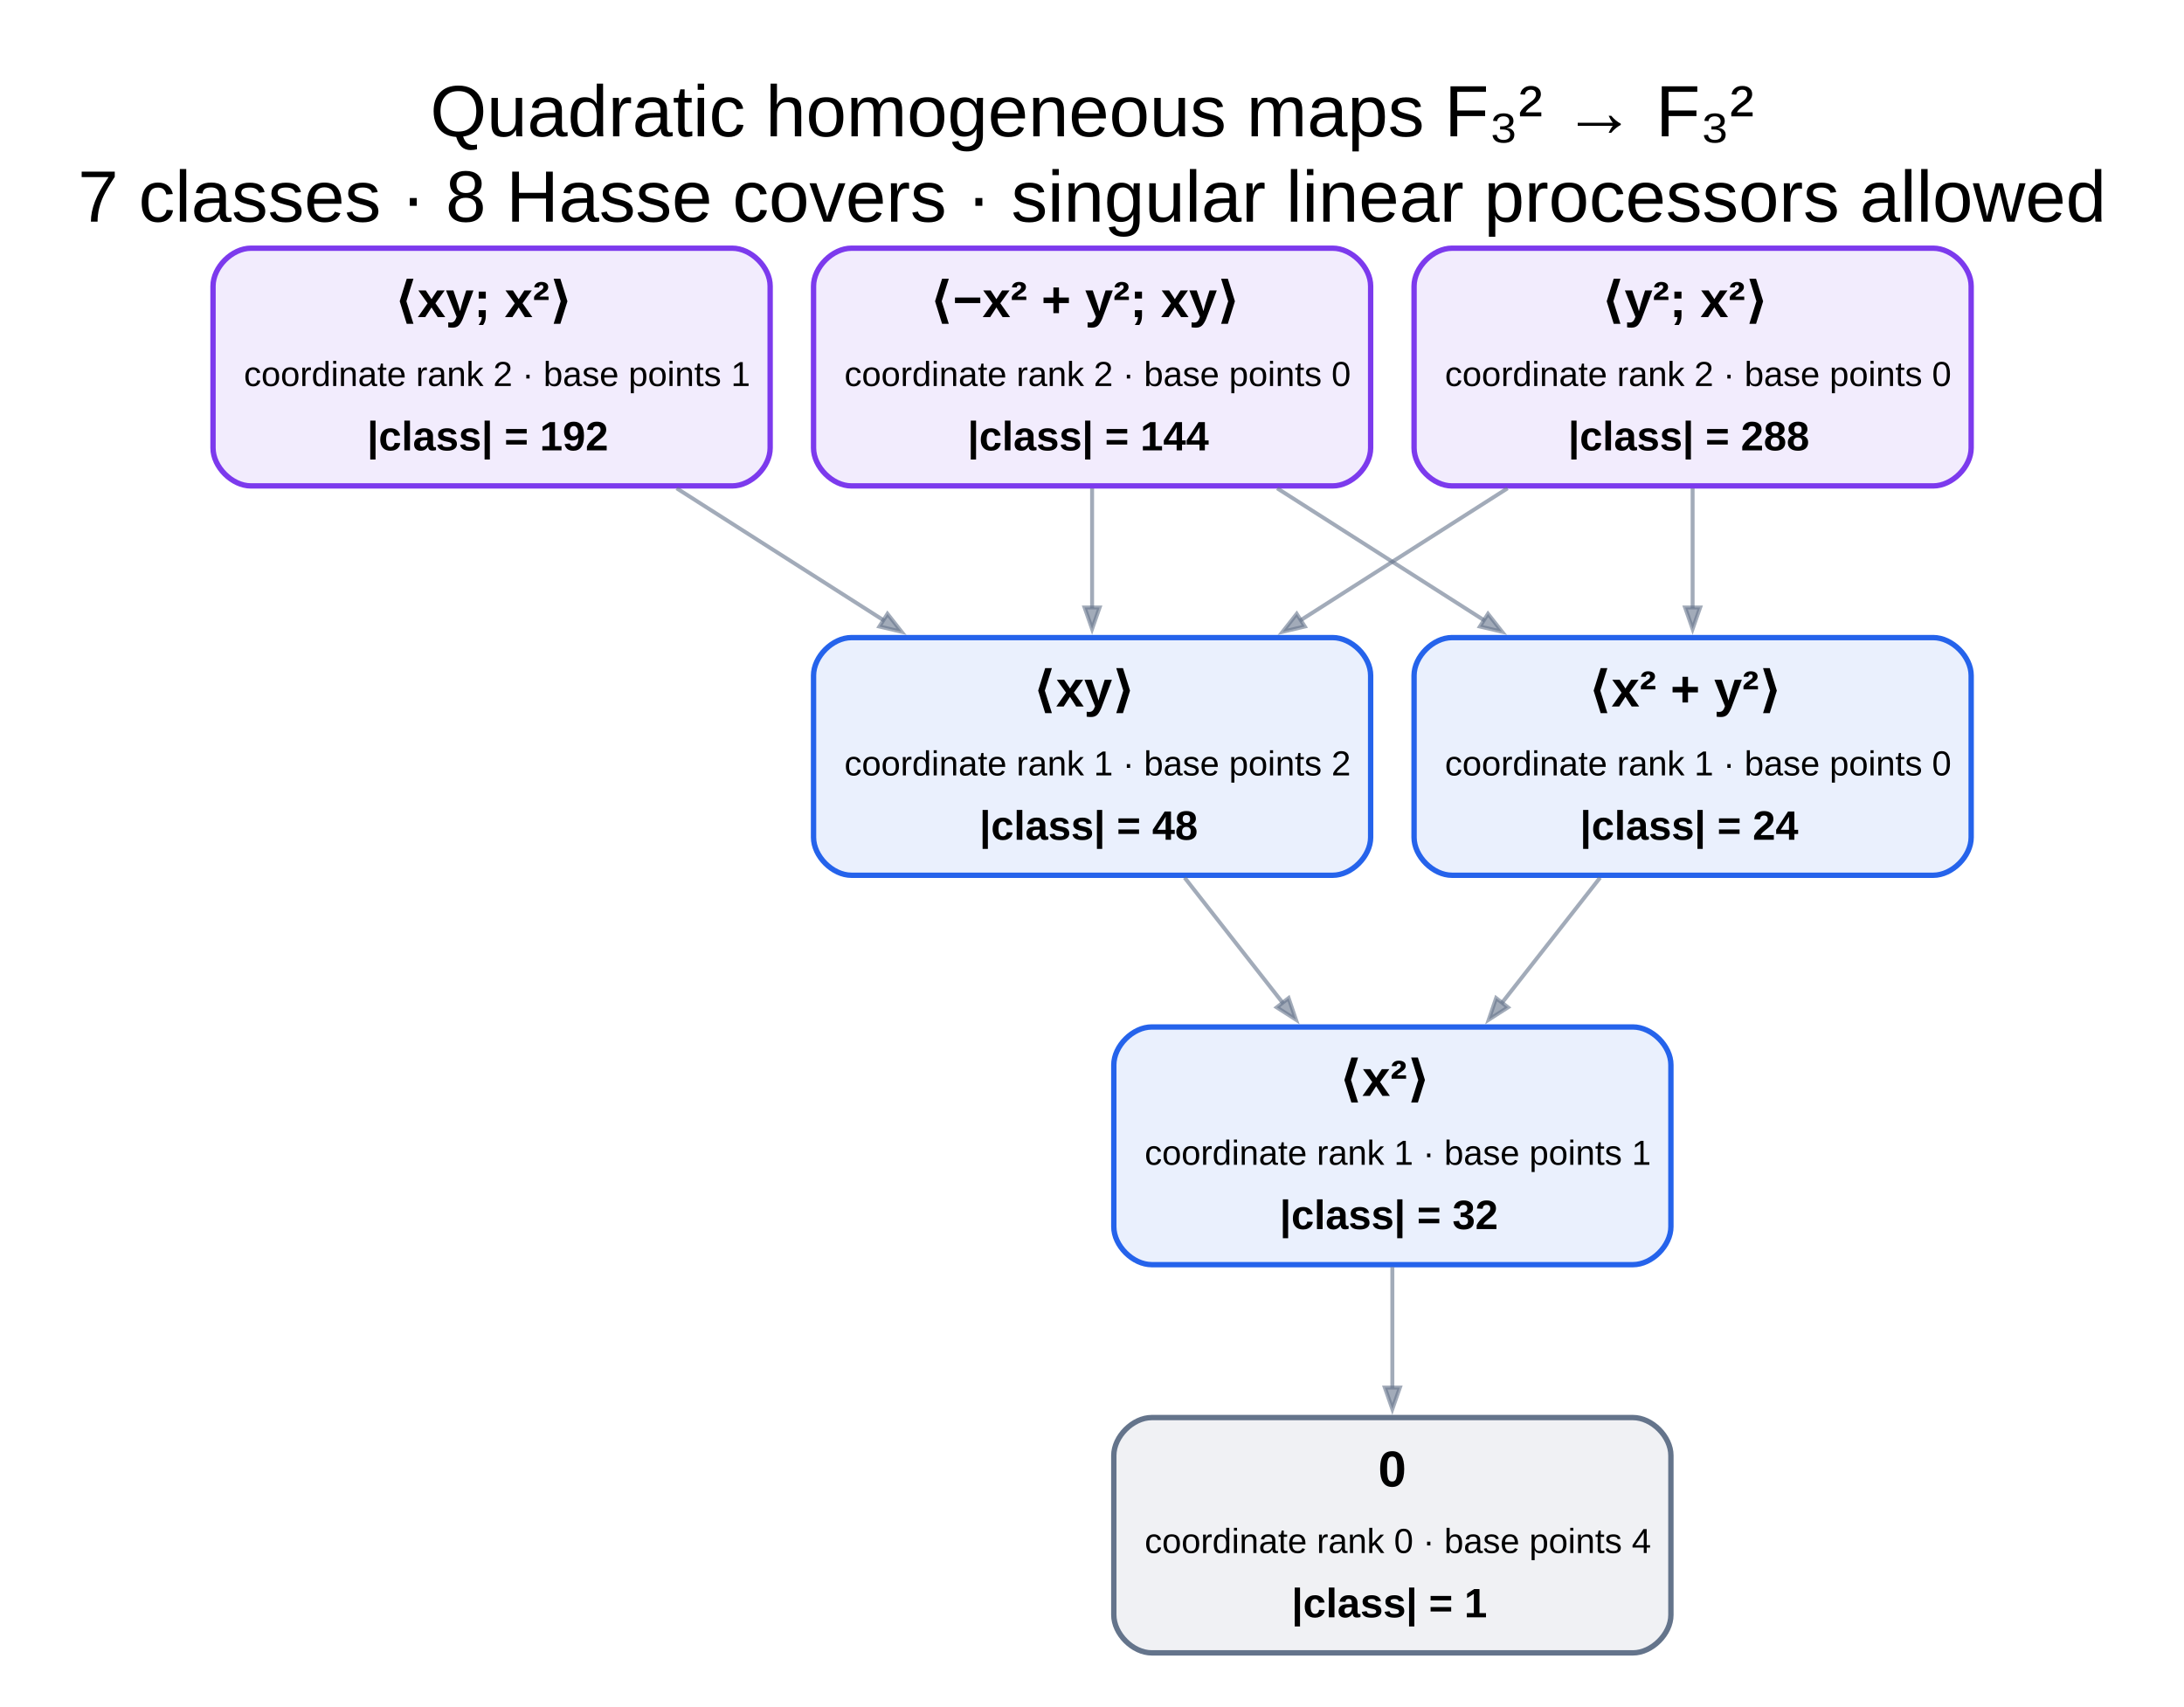
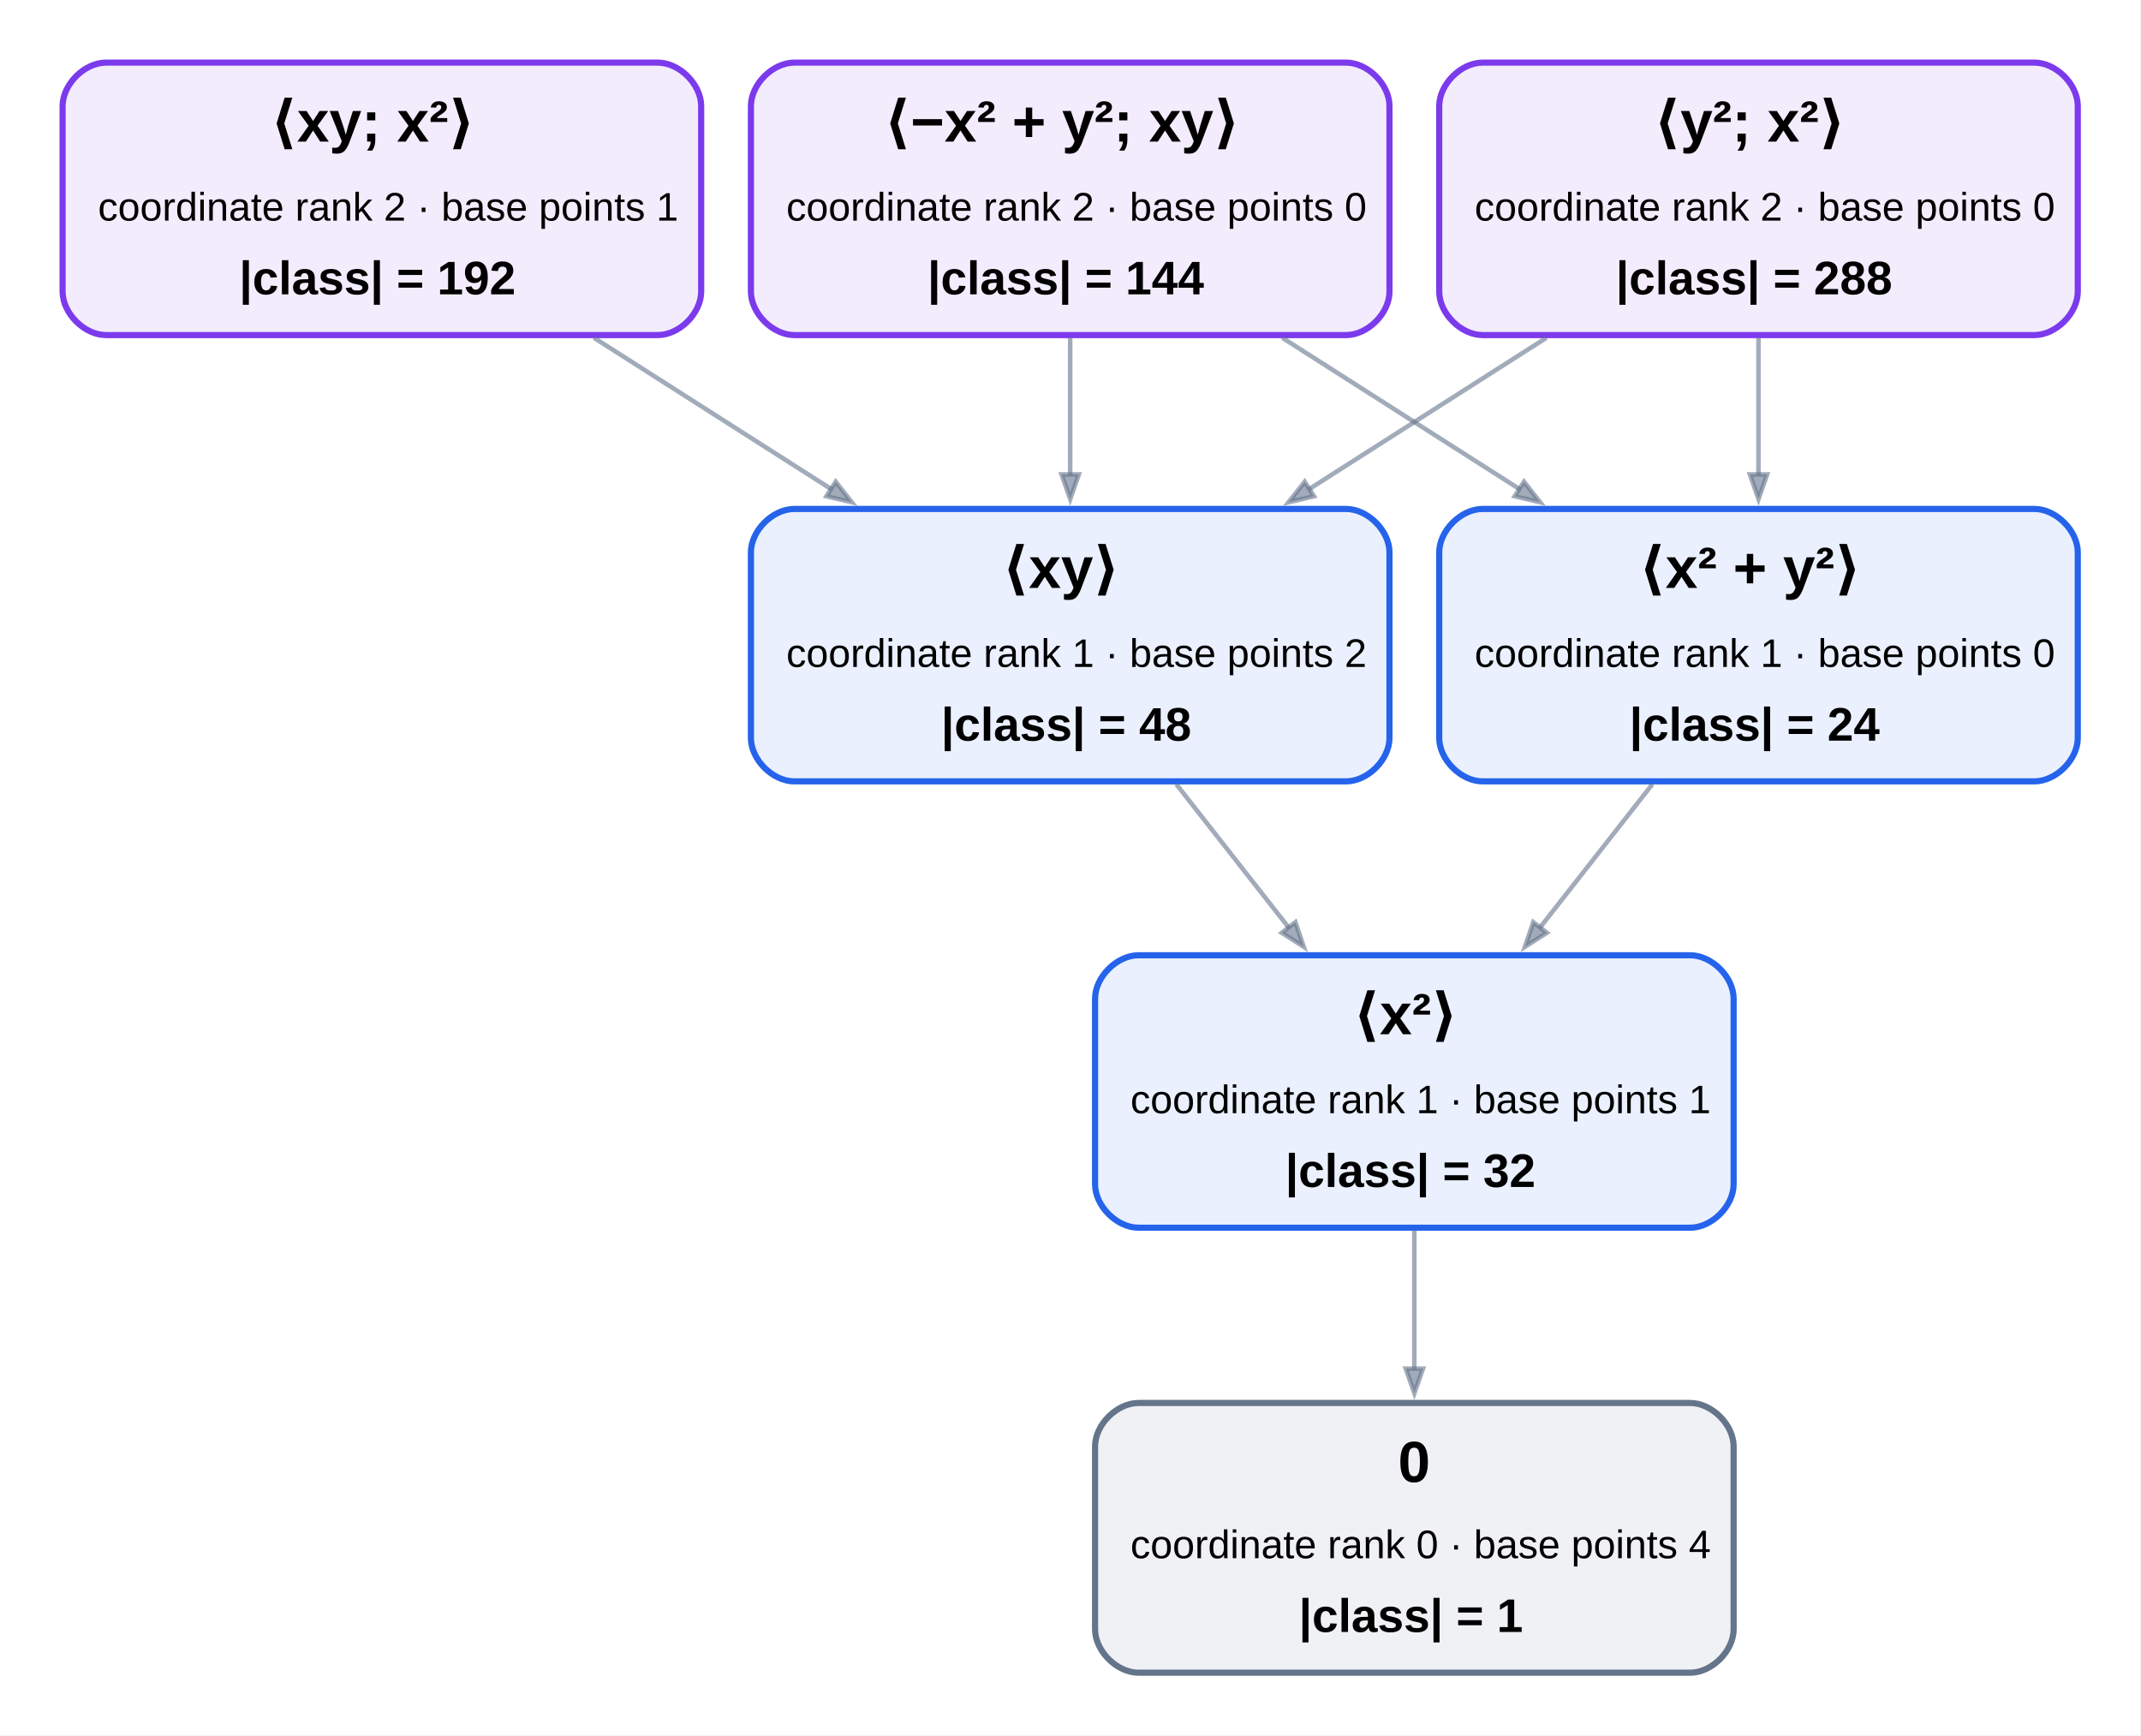
- <svg xmlns="http://www.w3.org/2000/svg" width="691pt" height="540pt" viewBox="0.00 0.00 691.00 540.00">
-   <g id="graph0" class="graph" transform="scale(1 1) rotate(0) translate(17.28 522.96)">
-     <polygon fill="white" stroke="none" points="-17.28,17.28 -17.28,-522.96 673.78,-522.96 673.78,17.28 -17.28,17.28" />
-     <text xml:space="preserve" text-anchor="middle" x="328.25" y="-479.82" font-family="Arial" font-size="23.00">Quadratic homogeneous maps F₃² → F₃²</text>
-     <text xml:space="preserve" text-anchor="middle" x="328.25" y="-452.82" font-family="Arial" font-size="23.00">7 classes · 8 Hasse covers · singular linear processors allowed</text>
+ <svg xmlns="http://www.w3.org/2000/svg" width="591pt" height="479pt" viewBox="0.00 0.00 591.00 479.00">
+   <g id="graph0" class="graph" transform="scale(1 1) rotate(0) translate(17.28 461.71)">
+     <polygon fill="white" stroke="none" points="-17.28,17.28 -17.28,-461.71 573.55,-461.71 573.55,17.28 -17.28,17.28" />
    <g id="node1" class="node">
-       <path fill="#64748b" fill-opacity="0.094" stroke="#64748b" stroke-width="1.7" d="M499.38,-74.45C499.38,-74.45 347.12,-74.45 347.12,-74.45 341.12,-74.45 335.12,-68.45 335.12,-62.45 335.12,-62.45 335.12,-12 335.12,-12 335.12,-6 341.12,0 347.12,0 347.12,0 499.38,0 499.38,0 505.38,0 511.38,-6 511.38,-12 511.38,-12 511.38,-62.45 511.38,-62.45 511.38,-68.45 505.38,-74.45 499.38,-74.45" />
-       <text xml:space="preserve" text-anchor="start" x="418.75" y="-52.65" font-family="Arial" font-weight="bold" font-size="16.00">0</text>
-       <text xml:space="preserve" text-anchor="start" x="344.88" y="-31.6" font-family="Arial" font-size="11.00">coordinate rank 0 · base points 4</text>
-       <text xml:space="preserve" text-anchor="start" x="391.38" y="-11.25" font-family="Arial" font-weight="bold" font-size="13.00">|class| = 1</text>
+       <path fill="#64748b" fill-opacity="0.094" stroke="#64748b" stroke-width="1.7" d="M449.27,-74.45C449.27,-74.45 297,-74.45 297,-74.45 291,-74.45 285,-68.45 285,-62.45 285,-62.45 285,-12 285,-12 285,-6 291,0 297,0 297,0 449.27,0 449.27,0 455.27,0 461.27,-6 461.27,-12 461.27,-12 461.27,-62.45 461.27,-62.45 461.27,-68.45 455.27,-74.45 449.27,-74.45" />
+       <text xml:space="preserve" text-anchor="start" x="368.63" y="-52.65" font-family="Arial" font-weight="bold" font-size="16.00">0</text>
+       <text xml:space="preserve" text-anchor="start" x="294.76" y="-31.6" font-family="Arial" font-size="11.00">coordinate rank 0 · base points 4</text>
+       <text xml:space="preserve" text-anchor="start" x="341.26" y="-11.25" font-family="Arial" font-weight="bold" font-size="13.00">|class| = 1</text>
    </g>
    <g id="node2" class="node">
-       <path fill="#2563eb" fill-opacity="0.094" stroke="#2563eb" stroke-width="1.7" d="M499.38,-198.03C499.38,-198.03 347.12,-198.03 347.12,-198.03 341.12,-198.03 335.12,-192.03 335.12,-186.03 335.12,-186.03 335.12,-134.83 335.12,-134.83 335.12,-128.83 341.12,-122.83 347.12,-122.83 347.12,-122.83 499.38,-122.83 499.38,-122.83 505.38,-122.83 511.38,-128.83 511.38,-134.83 511.38,-134.83 511.38,-186.03 511.38,-186.03 511.38,-192.03 505.38,-198.03 499.38,-198.03" />
-       <text xml:space="preserve" text-anchor="start" x="406.38" y="-176.23" font-family="Arial" font-weight="bold" font-size="16.00">⟨x²⟩</text>
-       <text xml:space="preserve" text-anchor="start" x="344.88" y="-154.43" font-family="Arial" font-size="11.00">coordinate rank 1 · base points 1</text>
-       <text xml:space="preserve" text-anchor="start" x="387.62" y="-134.08" font-family="Arial" font-weight="bold" font-size="13.00">|class| = 32</text>
+       <path fill="#2563eb" fill-opacity="0.094" stroke="#2563eb" stroke-width="1.7" d="M449.27,-198.03C449.27,-198.03 297,-198.03 297,-198.03 291,-198.03 285,-192.03 285,-186.03 285,-186.03 285,-134.83 285,-134.83 285,-128.83 291,-122.83 297,-122.83 297,-122.83 449.27,-122.83 449.27,-122.83 455.27,-122.83 461.27,-128.83 461.27,-134.83 461.27,-134.83 461.27,-186.03 461.27,-186.03 461.27,-192.03 455.27,-198.03 449.27,-198.03" />
+       <text xml:space="preserve" text-anchor="start" x="356.26" y="-176.23" font-family="Arial" font-weight="bold" font-size="16.00">⟨x²⟩</text>
+       <text xml:space="preserve" text-anchor="start" x="294.76" y="-154.43" font-family="Arial" font-size="11.00">coordinate rank 1 · base points 1</text>
+       <text xml:space="preserve" text-anchor="start" x="337.51" y="-134.08" font-family="Arial" font-weight="bold" font-size="13.00">|class| = 32</text>
    </g>
    <g id="edge1" class="edge">
-       <path fill="none" stroke="#64748b" stroke-width="1.25" stroke-opacity="0.6" d="M423.25,-122.07C423.25,-109.98 423.25,-96.43 423.25,-83.81" />
-       <polygon fill="#64748b" fill-opacity="0.6" stroke="#64748b" stroke-width="1.25" stroke-opacity="0.6" points="425.63,-83.94 423.25,-77.14 420.87,-83.94 425.63,-83.94" />
+       <path fill="none" stroke="#64748b" stroke-width="1.25" stroke-opacity="0.6" d="M373.13,-122.07C373.13,-109.98 373.13,-96.43 373.13,-83.81" />
+       <polygon fill="#64748b" fill-opacity="0.6" stroke="#64748b" stroke-width="1.25" stroke-opacity="0.6" points="375.52,-83.94 373.14,-77.14 370.76,-83.94 375.52,-83.94" />
    </g>
    <g id="node3" class="node">
-       <path fill="#2563eb" fill-opacity="0.094" stroke="#2563eb" stroke-width="1.7" d="M404.38,-321.23C404.38,-321.23 252.12,-321.23 252.12,-321.23 246.12,-321.23 240.12,-315.23 240.12,-309.23 240.12,-309.23 240.12,-258.02 240.12,-258.02 240.12,-252.03 246.12,-246.03 252.12,-246.03 252.12,-246.03 404.38,-246.03 404.38,-246.03 410.38,-246.03 416.38,-252.03 416.38,-258.02 416.38,-258.02 416.38,-309.23 416.38,-309.23 416.38,-315.23 410.38,-321.23 404.38,-321.23" />
-       <text xml:space="preserve" text-anchor="start" x="309.5" y="-299.43" font-family="Arial" font-weight="bold" font-size="16.00">⟨xy⟩</text>
-       <text xml:space="preserve" text-anchor="start" x="249.88" y="-277.62" font-family="Arial" font-size="11.00">coordinate rank 1 · base points 2</text>
-       <text xml:space="preserve" text-anchor="start" x="292.62" y="-257.27" font-family="Arial" font-weight="bold" font-size="13.00">|class| = 48</text>
+       <path fill="#2563eb" fill-opacity="0.094" stroke="#2563eb" stroke-width="1.7" d="M354.27,-321.23C354.27,-321.23 202,-321.23 202,-321.23 196,-321.23 190,-315.23 190,-309.23 190,-309.23 190,-258.02 190,-258.02 190,-252.03 196,-246.03 202,-246.03 202,-246.03 354.27,-246.03 354.27,-246.03 360.27,-246.03 366.27,-252.03 366.27,-258.02 366.27,-258.02 366.27,-309.23 366.27,-309.23 366.27,-315.23 360.27,-321.23 354.27,-321.23" />
+       <text xml:space="preserve" text-anchor="start" x="259.38" y="-299.43" font-family="Arial" font-weight="bold" font-size="16.00">⟨xy⟩</text>
+       <text xml:space="preserve" text-anchor="start" x="199.76" y="-277.62" font-family="Arial" font-size="11.00">coordinate rank 1 · base points 2</text>
+       <text xml:space="preserve" text-anchor="start" x="242.51" y="-257.27" font-family="Arial" font-weight="bold" font-size="13.00">|class| = 48</text>
    </g>
    <g id="edge2" class="edge">
-       <path fill="none" stroke="#64748b" stroke-width="1.25" stroke-opacity="0.6" d="M357.53,-245.27C367.37,-232.72 378.44,-218.59 388.65,-205.56" />
-       <polygon fill="#64748b" fill-opacity="0.6" stroke="#64748b" stroke-width="1.25" stroke-opacity="0.6" points="390.42,-207.17 392.74,-200.35 386.67,-204.24 390.42,-207.17" />
+       <path fill="none" stroke="#64748b" stroke-width="1.25" stroke-opacity="0.6" d="M307.41,-245.27C317.26,-232.72 328.33,-218.59 338.54,-205.56" />
+       <polygon fill="#64748b" fill-opacity="0.6" stroke="#64748b" stroke-width="1.25" stroke-opacity="0.6" points="340.3,-207.17 342.62,-200.35 336.55,-204.24 340.3,-207.17" />
    </g>
    <g id="node4" class="node">
-       <path fill="#2563eb" fill-opacity="0.094" stroke="#2563eb" stroke-width="1.7" d="M594.38,-321.23C594.38,-321.23 442.12,-321.23 442.12,-321.23 436.12,-321.23 430.12,-315.23 430.12,-309.23 430.12,-309.23 430.12,-258.02 430.12,-258.02 430.12,-252.03 436.12,-246.03 442.12,-246.03 442.12,-246.03 594.38,-246.03 594.38,-246.03 600.38,-246.03 606.38,-252.03 606.38,-258.02 606.38,-258.02 606.38,-309.23 606.38,-309.23 606.38,-315.23 600.38,-321.23 594.38,-321.23" />
-       <text xml:space="preserve" text-anchor="start" x="485.25" y="-299.43" font-family="Arial" font-weight="bold" font-size="16.00">⟨x² + y²⟩</text>
-       <text xml:space="preserve" text-anchor="start" x="439.88" y="-277.62" font-family="Arial" font-size="11.00">coordinate rank 1 · base points 0</text>
-       <text xml:space="preserve" text-anchor="start" x="482.62" y="-257.27" font-family="Arial" font-weight="bold" font-size="13.00">|class| = 24</text>
+       <path fill="#2563eb" fill-opacity="0.094" stroke="#2563eb" stroke-width="1.7" d="M544.27,-321.23C544.27,-321.23 392,-321.23 392,-321.23 386,-321.23 380,-315.23 380,-309.23 380,-309.23 380,-258.02 380,-258.02 380,-252.03 386,-246.03 392,-246.03 392,-246.03 544.27,-246.03 544.27,-246.03 550.27,-246.03 556.27,-252.03 556.27,-258.02 556.27,-258.02 556.27,-309.23 556.27,-309.23 556.27,-315.23 550.27,-321.23 544.27,-321.23" />
+       <text xml:space="preserve" text-anchor="start" x="435.13" y="-299.43" font-family="Arial" font-weight="bold" font-size="16.00">⟨x² + y²⟩</text>
+       <text xml:space="preserve" text-anchor="start" x="389.76" y="-277.62" font-family="Arial" font-size="11.00">coordinate rank 1 · base points 0</text>
+       <text xml:space="preserve" text-anchor="start" x="432.51" y="-257.27" font-family="Arial" font-weight="bold" font-size="13.00">|class| = 24</text>
    </g>
    <g id="edge3" class="edge">
-       <path fill="none" stroke="#64748b" stroke-width="1.25" stroke-opacity="0.6" d="M488.97,-245.27C479.13,-232.72 468.06,-218.59 457.85,-205.56" />
-       <polygon fill="#64748b" fill-opacity="0.6" stroke="#64748b" stroke-width="1.25" stroke-opacity="0.6" points="459.83,-204.24 453.76,-200.35 456.08,-207.17 459.83,-204.24" />
+       <path fill="none" stroke="#64748b" stroke-width="1.25" stroke-opacity="0.6" d="M438.86,-245.27C429.01,-232.72 417.94,-218.59 407.73,-205.56" />
+       <polygon fill="#64748b" fill-opacity="0.6" stroke="#64748b" stroke-width="1.25" stroke-opacity="0.6" points="409.72,-204.24 403.65,-200.35 405.97,-207.17 409.72,-204.24" />
    </g>
    <g id="node5" class="node">
-       <path fill="#7c3aed" fill-opacity="0.094" stroke="#7c3aed" stroke-width="1.7" d="M214.39,-444.43C214.39,-444.43 62.12,-444.43 62.12,-444.43 56.12,-444.43 50.12,-438.43 50.12,-432.43 50.12,-432.43 50.12,-381.22 50.12,-381.22 50.12,-375.22 56.12,-369.22 62.12,-369.22 62.12,-369.22 214.39,-369.22 214.39,-369.22 220.39,-369.22 226.39,-375.22 226.39,-381.22 226.39,-381.22 226.39,-432.43 226.39,-432.43 226.39,-438.43 220.39,-444.43 214.39,-444.43" />
-       <text xml:space="preserve" text-anchor="start" x="107.5" y="-422.62" font-family="Arial" font-weight="bold" font-size="16.00">⟨xy; x²⟩</text>
-       <text xml:space="preserve" text-anchor="start" x="59.88" y="-400.82" font-family="Arial" font-size="11.00">coordinate rank 2 · base points 1</text>
-       <text xml:space="preserve" text-anchor="start" x="98.88" y="-380.47" font-family="Arial" font-weight="bold" font-size="13.00">|class| = 192</text>
+       <path fill="#7c3aed" fill-opacity="0.094" stroke="#7c3aed" stroke-width="1.7" d="M164.27,-444.43C164.27,-444.43 12,-444.43 12,-444.43 6,-444.43 0,-438.43 0,-432.43 0,-432.43 0,-381.22 0,-381.22 0,-375.22 6,-369.22 12,-369.22 12,-369.22 164.27,-369.22 164.27,-369.22 170.27,-369.22 176.27,-375.22 176.27,-381.22 176.27,-381.22 176.27,-432.43 176.27,-432.43 176.27,-438.43 170.27,-444.43 164.27,-444.43" />
+       <text xml:space="preserve" text-anchor="start" x="57.39" y="-422.62" font-family="Arial" font-weight="bold" font-size="16.00">⟨xy; x²⟩</text>
+       <text xml:space="preserve" text-anchor="start" x="9.76" y="-400.82" font-family="Arial" font-size="11.00">coordinate rank 2 · base points 1</text>
+       <text xml:space="preserve" text-anchor="start" x="48.76" y="-380.47" font-family="Arial" font-weight="bold" font-size="13.00">|class| = 192</text>
    </g>
    <g id="edge4" class="edge">
-       <path fill="none" stroke="#64748b" stroke-width="1.25" stroke-opacity="0.6" d="M196.81,-368.47C217.57,-355.22 241.08,-340.23 262.42,-326.62" />
-       <polygon fill="#64748b" fill-opacity="0.6" stroke="#64748b" stroke-width="1.25" stroke-opacity="0.6" points="263.51,-328.74 267.96,-323.08 260.95,-324.73 263.51,-328.74" />
+       <path fill="none" stroke="#64748b" stroke-width="1.25" stroke-opacity="0.6" d="M146.69,-368.47C167.46,-355.22 190.97,-340.23 212.3,-326.62" />
+       <polygon fill="#64748b" fill-opacity="0.6" stroke="#64748b" stroke-width="1.25" stroke-opacity="0.6" points="213.4,-328.74 217.85,-323.08 210.84,-324.73 213.4,-328.74" />
    </g>
    <g id="node6" class="node">
-       <path fill="#7c3aed" fill-opacity="0.094" stroke="#7c3aed" stroke-width="1.7" d="M594.38,-444.43C594.38,-444.43 442.12,-444.43 442.12,-444.43 436.12,-444.43 430.12,-438.43 430.12,-432.43 430.12,-432.43 430.12,-381.22 430.12,-381.22 430.12,-375.22 436.12,-369.22 442.12,-369.22 442.12,-369.22 594.38,-369.22 594.38,-369.22 600.38,-369.22 606.38,-375.22 606.38,-381.22 606.38,-381.22 606.38,-432.43 606.38,-432.43 606.38,-438.43 600.38,-444.43 594.38,-444.43" />
-       <text xml:space="preserve" text-anchor="start" x="489.38" y="-422.62" font-family="Arial" font-weight="bold" font-size="16.00">⟨y²; x²⟩</text>
-       <text xml:space="preserve" text-anchor="start" x="439.88" y="-400.82" font-family="Arial" font-size="11.00">coordinate rank 2 · base points 0</text>
-       <text xml:space="preserve" text-anchor="start" x="478.88" y="-380.47" font-family="Arial" font-weight="bold" font-size="13.00">|class| = 288</text>
+       <path fill="#7c3aed" fill-opacity="0.094" stroke="#7c3aed" stroke-width="1.7" d="M544.27,-444.43C544.27,-444.43 392,-444.43 392,-444.43 386,-444.43 380,-438.43 380,-432.43 380,-432.43 380,-381.22 380,-381.22 380,-375.22 386,-369.22 392,-369.22 392,-369.22 544.27,-369.22 544.27,-369.22 550.27,-369.22 556.27,-375.22 556.27,-381.22 556.27,-381.22 556.27,-432.43 556.27,-432.43 556.27,-438.43 550.27,-444.43 544.27,-444.43" />
+       <text xml:space="preserve" text-anchor="start" x="439.26" y="-422.62" font-family="Arial" font-weight="bold" font-size="16.00">⟨y²; x²⟩</text>
+       <text xml:space="preserve" text-anchor="start" x="389.76" y="-400.82" font-family="Arial" font-size="11.00">coordinate rank 2 · base points 0</text>
+       <text xml:space="preserve" text-anchor="start" x="428.76" y="-380.47" font-family="Arial" font-weight="bold" font-size="13.00">|class| = 288</text>
    </g>
    <g id="edge5" class="edge">
-       <path fill="none" stroke="#64748b" stroke-width="1.25" stroke-opacity="0.6" d="M459.69,-368.47C438.93,-355.22 415.42,-340.23 394.08,-326.62" />
-       <polygon fill="#64748b" fill-opacity="0.6" stroke="#64748b" stroke-width="1.25" stroke-opacity="0.6" points="395.55,-324.73 388.54,-323.08 392.99,-328.74 395.55,-324.73" />
+       <path fill="none" stroke="#64748b" stroke-width="1.25" stroke-opacity="0.6" d="M409.58,-368.47C388.81,-355.22 365.3,-340.23 343.97,-326.62" />
+       <polygon fill="#64748b" fill-opacity="0.6" stroke="#64748b" stroke-width="1.25" stroke-opacity="0.6" points="345.43,-324.73 338.42,-323.08 342.87,-328.74 345.43,-324.73" />
    </g>
    <g id="edge6" class="edge">
-       <path fill="none" stroke="#64748b" stroke-width="1.25" stroke-opacity="0.6" d="M518.25,-368.47C518.25,-356.49 518.25,-343.08 518.25,-330.56" />
-       <polygon fill="#64748b" fill-opacity="0.6" stroke="#64748b" stroke-width="1.25" stroke-opacity="0.6" points="520.63,-330.76 518.25,-323.96 515.87,-330.76 520.63,-330.76" />
+       <path fill="none" stroke="#64748b" stroke-width="1.25" stroke-opacity="0.6" d="M468.13,-368.47C468.13,-356.49 468.13,-343.08 468.13,-330.56" />
+       <polygon fill="#64748b" fill-opacity="0.6" stroke="#64748b" stroke-width="1.25" stroke-opacity="0.6" points="470.52,-330.76 468.14,-323.96 465.76,-330.76 470.52,-330.76" />
    </g>
    <g id="node7" class="node">
-       <path fill="#7c3aed" fill-opacity="0.094" stroke="#7c3aed" stroke-width="1.7" d="M404.38,-444.43C404.38,-444.43 252.12,-444.43 252.12,-444.43 246.12,-444.43 240.12,-438.43 240.12,-432.43 240.12,-432.43 240.12,-381.22 240.12,-381.22 240.12,-375.22 246.12,-369.22 252.12,-369.22 252.12,-369.22 404.38,-369.22 404.38,-369.22 410.38,-369.22 416.38,-375.22 416.38,-381.22 416.38,-381.22 416.38,-432.43 416.38,-432.43 416.38,-438.43 410.38,-444.43 404.38,-444.43" />
-       <text xml:space="preserve" text-anchor="start" x="276.88" y="-422.62" font-family="Arial" font-weight="bold" font-size="16.00">⟨−x² + y²; xy⟩</text>
-       <text xml:space="preserve" text-anchor="start" x="249.88" y="-400.82" font-family="Arial" font-size="11.00">coordinate rank 2 · base points 0</text>
-       <text xml:space="preserve" text-anchor="start" x="288.88" y="-380.47" font-family="Arial" font-weight="bold" font-size="13.00">|class| = 144</text>
+       <path fill="#7c3aed" fill-opacity="0.094" stroke="#7c3aed" stroke-width="1.7" d="M354.27,-444.43C354.27,-444.43 202,-444.43 202,-444.43 196,-444.43 190,-438.43 190,-432.43 190,-432.43 190,-381.22 190,-381.22 190,-375.22 196,-369.22 202,-369.22 202,-369.22 354.27,-369.22 354.27,-369.22 360.27,-369.22 366.27,-375.22 366.27,-381.22 366.27,-381.22 366.27,-432.43 366.27,-432.43 366.27,-438.43 360.27,-444.43 354.27,-444.43" />
+       <text xml:space="preserve" text-anchor="start" x="226.76" y="-422.62" font-family="Arial" font-weight="bold" font-size="16.00">⟨−x² + y²; xy⟩</text>
+       <text xml:space="preserve" text-anchor="start" x="199.76" y="-400.82" font-family="Arial" font-size="11.00">coordinate rank 2 · base points 0</text>
+       <text xml:space="preserve" text-anchor="start" x="238.76" y="-380.47" font-family="Arial" font-weight="bold" font-size="13.00">|class| = 144</text>
    </g>
    <g id="edge7" class="edge">
-       <path fill="none" stroke="#64748b" stroke-width="1.25" stroke-opacity="0.6" d="M328.25,-368.47C328.25,-356.49 328.25,-343.08 328.25,-330.56" />
-       <polygon fill="#64748b" fill-opacity="0.6" stroke="#64748b" stroke-width="1.25" stroke-opacity="0.6" points="330.63,-330.76 328.25,-323.96 325.87,-330.76 330.63,-330.76" />
+       <path fill="none" stroke="#64748b" stroke-width="1.25" stroke-opacity="0.6" d="M278.13,-368.47C278.13,-356.49 278.13,-343.08 278.13,-330.56" />
+       <polygon fill="#64748b" fill-opacity="0.6" stroke="#64748b" stroke-width="1.25" stroke-opacity="0.6" points="280.52,-330.76 278.14,-323.96 275.76,-330.76 280.52,-330.76" />
    </g>
    <g id="edge8" class="edge">
-       <path fill="none" stroke="#64748b" stroke-width="1.25" stroke-opacity="0.6" d="M386.81,-368.47C407.57,-355.22 431.08,-340.23 452.42,-326.62" />
-       <polygon fill="#64748b" fill-opacity="0.6" stroke="#64748b" stroke-width="1.25" stroke-opacity="0.6" points="453.51,-328.74 457.96,-323.08 450.95,-324.73 453.51,-328.74" />
+       <path fill="none" stroke="#64748b" stroke-width="1.25" stroke-opacity="0.6" d="M336.69,-368.47C357.46,-355.22 380.97,-340.23 402.3,-326.62" />
+       <polygon fill="#64748b" fill-opacity="0.6" stroke="#64748b" stroke-width="1.25" stroke-opacity="0.6" points="403.4,-328.74 407.85,-323.08 400.84,-324.73 403.4,-328.74" />
    </g>
  </g>
</svg>
